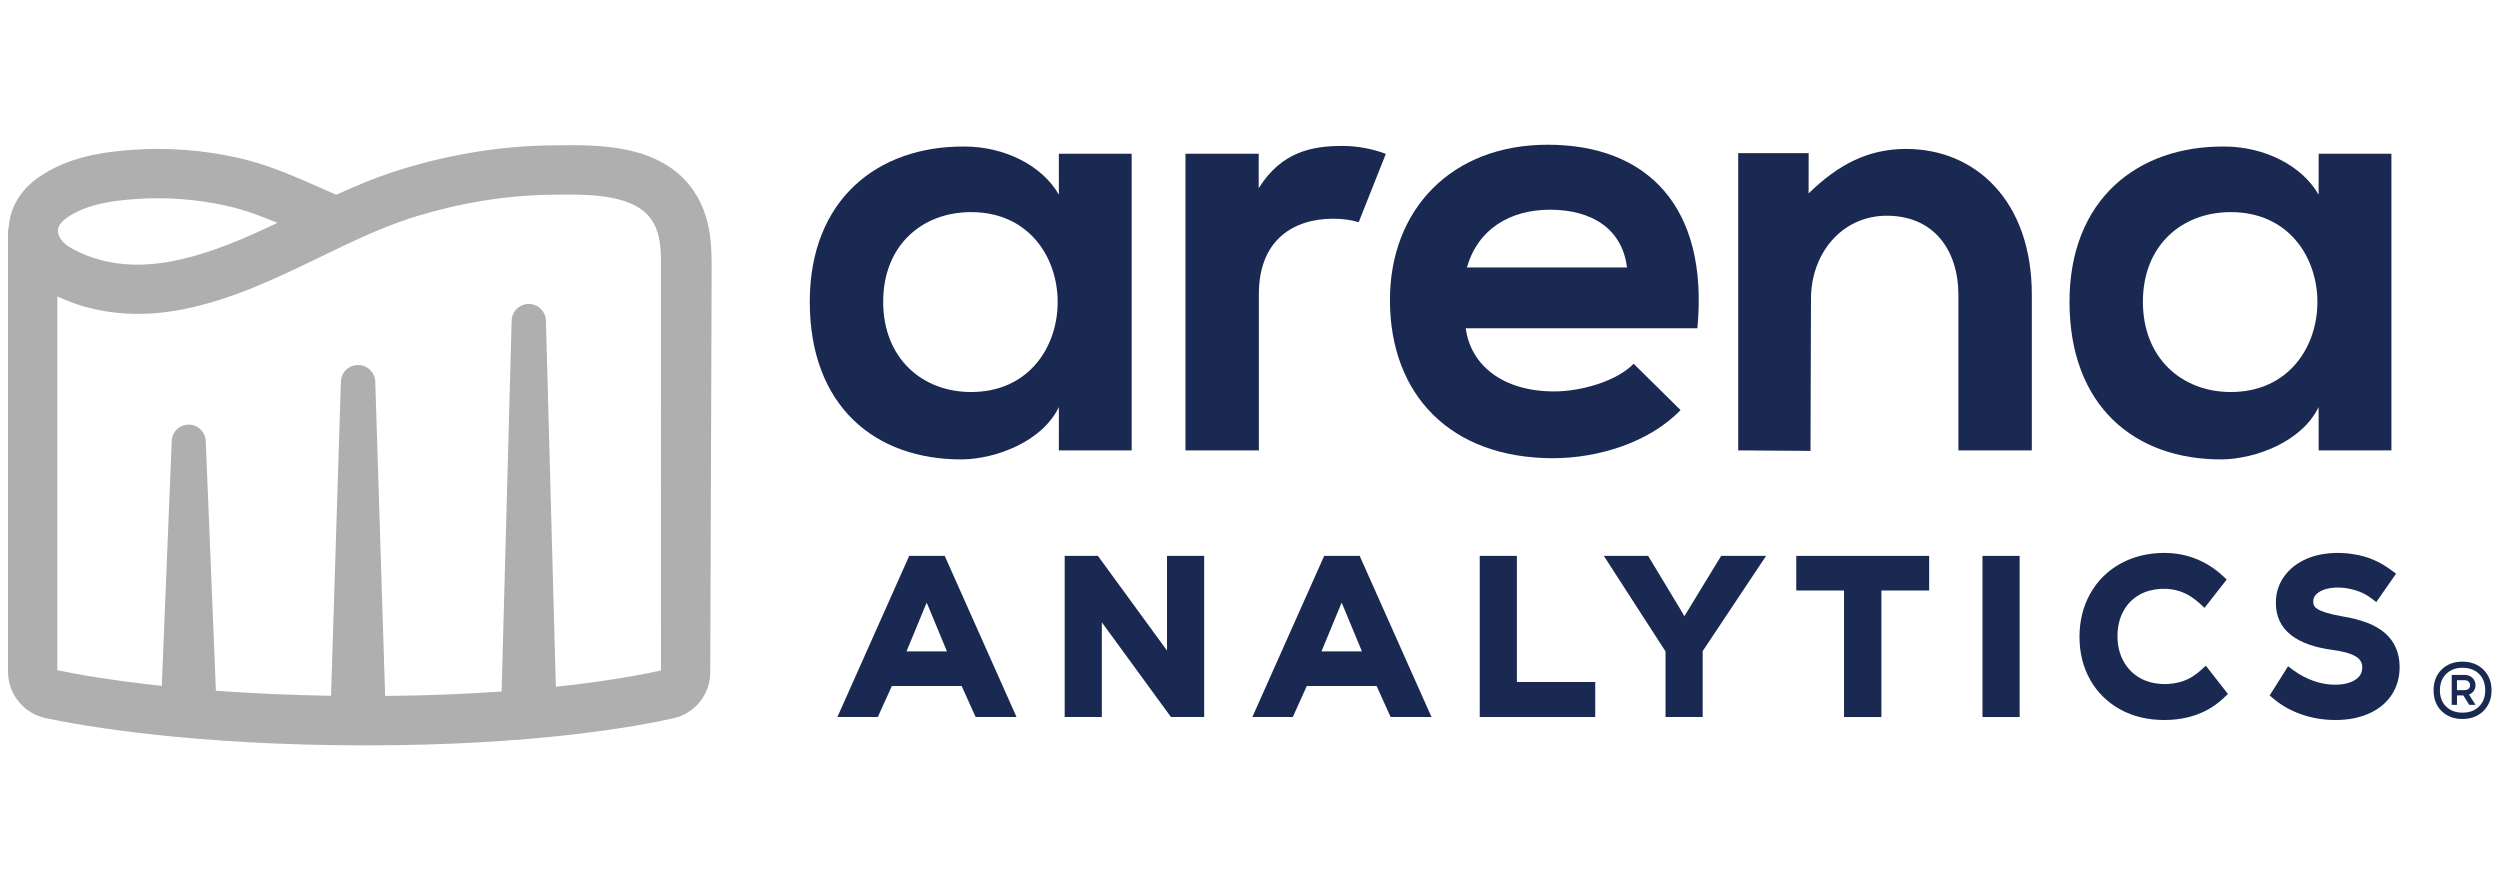
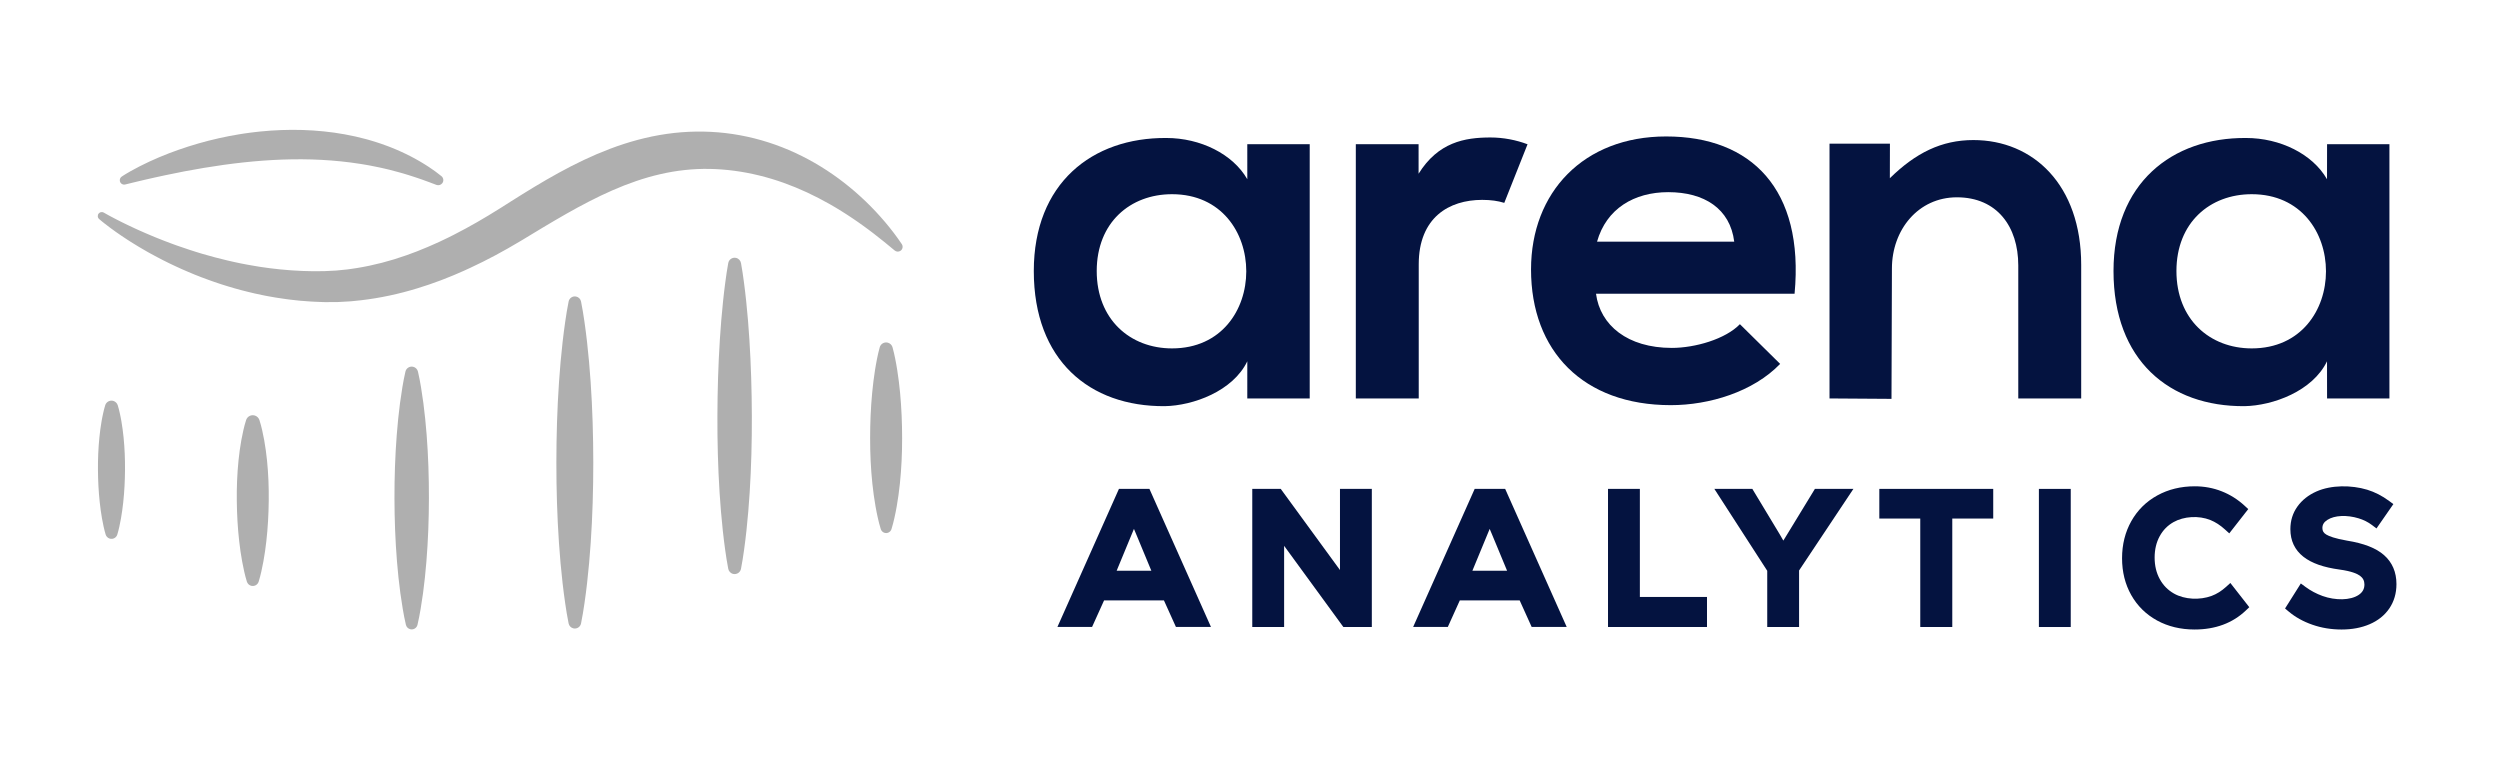
- <svg xmlns="http://www.w3.org/2000/svg" width="100%" height="100%" viewBox="0 0 3441 1226" version="1.1" xml:space="preserve" style="fill-rule:evenodd;clip-rule:evenodd;stroke-linejoin:round;stroke-miterlimit:2;">
-   <g transform="matrix(1,0,0,1,-66628,0)">
-     <g id="ArenaLogo" transform="matrix(1,0,0,1,-0.862224,2695.7)">
-       <rect x="66628.9" y="-2695.7" width="3440.65" height="1225.13" style="fill:none;" />
-       <g transform="matrix(1.19943,0,0,1.19943,-13631,415.443)">
-         <g transform="matrix(8.33333,0,0,8.33333,67978.4,-1824.65)">
-           <path d="M0,-9.32C0.081,-9.127 0.171,-8.916 0.271,-8.682C0.402,-8.334 0.511,-8.074 0.573,-7.955L2.796,-2.6L-2.778,-2.6L0,-9.32ZM2.485,-15.755L-2.406,-15.755L-12.295,6.435L-6.727,6.435L-4.797,2.165L4.818,2.165L6.746,6.435L12.375,6.435L2.485,-15.755Z" style="fill:rgb(25,41,81);fill-rule:nonzero;" />
+ <svg xmlns="http://www.w3.org/2000/svg" width="100%" height="100%" viewBox="0 0 365 111" version="1.1" xml:space="preserve" style="fill-rule:evenodd;clip-rule:evenodd;stroke-linejoin:round;stroke-miterlimit:2;">
+   <g transform="matrix(1,0,0,1,-562,-2136)">
+     <g id="Artboard1" transform="matrix(1,0,0,1,-0.272833,-0.00843641)">
+       <rect x="562.273" y="2136.01" width="364.159" height="110.869" style="fill:none;" />
+       <g transform="matrix(1.0527,0,0,1.0527,-39.0478,-117.276)">
+         <g transform="matrix(1,0,0,1,728.485,2221.88)">
+           <path d="M0,-8.045C0.069,-7.878 0.147,-7.696 0.233,-7.494C0.347,-7.194 0.44,-6.969 0.495,-6.866L2.413,-2.244L-2.398,-2.244L0,-8.045ZM2.145,-13.6L-2.078,-13.6L-10.614,5.555L-5.807,5.555L-4.142,1.87L4.159,1.87L5.824,5.555L10.683,5.555L2.145,-13.6Z" style="fill:rgb(4,19,64);fill-rule:nonzero;" />
        </g>
-         <g transform="matrix(8.33333,0,0,8.33333,68254.2,-1771.03)">
-           <path d="M0,-22.189L0,-9.152L-9.516,-22.189L-14.091,-22.189L-14.091,0L-8.975,0L-8.975,-13.039C-8.968,-13.03 -8.961,-13.021 -8.954,-13.012L0.543,0L5.116,0L5.116,-22.189L0,-22.189Z" style="fill:rgb(25,41,81);fill-rule:nonzero;" />
+         <g transform="matrix(1,0,0,1,757.06,2227.44)">
+           <path d="M0,-19.155L0,-7.9L-8.215,-19.155L-12.164,-19.155L-12.164,0L-7.747,0L-7.747,-11.256C-7.741,-11.248 -7.735,-11.241 -7.729,-11.233L0.468,0L4.417,0L4.417,-19.155L0,-19.155Z" style="fill:rgb(4,19,64);fill-rule:nonzero;" />
        </g>
-         <g transform="matrix(8.33333,0,0,8.33333,68454.6,-1824.65)">
-           <path d="M0,-9.32C0.08,-9.127 0.17,-8.916 0.271,-8.682C0.401,-8.334 0.511,-8.074 0.573,-7.955L2.796,-2.6L-2.778,-2.6L0,-9.32ZM2.484,-15.755L-2.407,-15.755L-12.297,6.435L-6.727,6.435L-4.798,2.165L4.817,2.165L6.746,6.435L12.374,6.435L2.484,-15.755Z" style="fill:rgb(25,41,81);fill-rule:nonzero;" />
+         <g transform="matrix(1,0,0,1,777.823,2221.88)">
+           <path d="M0,-8.045C0.069,-7.878 0.147,-7.696 0.233,-7.494C0.347,-7.194 0.44,-6.969 0.495,-6.866L2.413,-2.244L-2.398,-2.244L0,-8.045ZM2.145,-13.6L-2.078,-13.6L-10.615,5.555L-5.807,5.555L-4.142,1.87L4.158,1.87L5.823,5.555L10.683,5.555L2.145,-13.6Z" style="fill:rgb(4,19,64);fill-rule:nonzero;" />
        </g>
-         <g transform="matrix(8.33333,0,0,8.33333,68655.7,-1915.73)">
-           <path d="M0,12.537L0,-4.826L-5.116,-4.826L-5.116,17.363L10.787,17.363L10.787,12.537L0,12.537Z" style="fill:rgb(25,41,81);fill-rule:nonzero;" />
+         <g transform="matrix(1,0,0,1,798.651,2212.45)">
+           <path d="M0,10.823L0,-4.166L-4.417,-4.166L-4.417,14.989L9.312,14.989L9.312,10.823L0,10.823Z" style="fill:rgb(4,19,64);fill-rule:nonzero;" />
        </g>
-         <g transform="matrix(8.33333,0,0,8.33333,68890.1,-1771.03)">
-           <path d="M0,-22.189L-4.396,-14.977C-4.65,-14.575 -4.876,-14.211 -5.071,-13.881C-5.245,-14.187 -5.447,-14.537 -5.677,-14.932L-10.051,-22.189L-16.154,-22.189L-7.658,-9.03L-7.658,0L-2.543,0L-2.543,-9.08L6.187,-22.189L0,-22.189Z" style="fill:rgb(25,41,81);fill-rule:nonzero;" />
+         <g transform="matrix(1,0,0,1,822.928,2227.44)">
+           <path d="M0,-19.155L-3.796,-12.93C-4.015,-12.582 -4.209,-12.269 -4.378,-11.983C-4.528,-12.247 -4.703,-12.55 -4.9,-12.891L-8.677,-19.155L-13.946,-19.155L-6.611,-7.796L-6.611,0L-2.195,0L-2.195,-7.838L5.341,-19.155L0,-19.155Z" style="fill:rgb(4,19,64);fill-rule:nonzero;" />
        </g>
-         <g transform="matrix(8.33333,0,0,8.33333,68976.3,-1771.03)">
-           <path d="M0,-22.189L0,-17.423L6.578,-17.423L6.578,0L11.723,0L11.723,-17.423L18.301,-17.423L18.301,-22.189L0,-22.189Z" style="fill:rgb(25,41,81);fill-rule:nonzero;" />
+         <g transform="matrix(1,0,0,1,831.862,2227.44)">
+           <path d="M0,-19.155L0,-15.041L5.679,-15.041L5.679,0L10.119,0L10.119,-15.041L15.798,-15.041L15.798,-19.155L0,-19.155Z" style="fill:rgb(4,19,64);fill-rule:nonzero;" />
        </g>
-         <g transform="matrix(8.33333,0,0,8.33333,60697,-6470.36)">
-           <rect x="1019.16" y="541.731" width="5.116" height="22.189" style="fill:rgb(25,41,81);" />
+         <g transform="matrix(1,0,0,1,-67.8585,1969.66)">
+           <rect x="921.852" y="238.627" width="4.417" height="19.155" style="fill:rgb(4,19,64);" />
        </g>
-         <g transform="matrix(8.33333,0,0,8.33333,69446.3,-1897.05)">
-           <path d="M0,8.055L-0.687,8.679C-1.421,9.344 -2.202,9.834 -3.011,10.132C-4.892,10.831 -7.349,10.732 -9.064,9.753C-10.044,9.196 -10.788,8.437 -11.338,7.437C-11.888,6.445 -12.166,5.277 -12.166,3.97C-12.166,2.68 -11.892,1.526 -11.353,0.54C-10.811,-0.448 -10.083,-1.187 -9.126,-1.726C-7.483,-2.651 -5.097,-2.815 -3.207,-2.058C-2.406,-1.735 -1.617,-1.223 -0.863,-0.538L-0.175,0.087L2.875,-3.814L2.29,-4.353C1.196,-5.362 -0.04,-6.141 -1.383,-6.669C-2.734,-7.206 -4.194,-7.477 -5.721,-7.477C-7.942,-7.477 -9.966,-6.983 -11.733,-6.011C-13.514,-5.032 -14.921,-3.642 -15.914,-1.876C-16.899,-0.127 -17.398,1.879 -17.398,4.086C-17.398,6.276 -16.904,8.262 -15.929,9.991C-14.946,11.734 -13.55,13.11 -11.776,14.081C-10.018,15.044 -7.989,15.532 -5.748,15.532C-2.418,15.532 0.35,14.507 2.475,12.486L3.042,11.947L0,8.055Z" style="fill:rgb(25,41,81);fill-rule:nonzero;" />
+         <g transform="matrix(1,0,0,1,880.548,2214.38)">
+           <path d="M0,6.954L-0.594,7.493C-1.227,8.067 -1.901,8.49 -2.599,8.747C-4.223,9.35 -6.344,9.265 -7.825,8.42C-8.67,7.939 -9.313,7.284 -9.788,6.421C-10.262,5.564 -10.503,4.556 -10.503,3.427C-10.503,2.315 -10.266,1.318 -9.801,0.467C-9.332,-0.386 -8.704,-1.024 -7.878,-1.489C-6.46,-2.288 -4.4,-2.43 -2.769,-1.776C-2.077,-1.497 -1.396,-1.055 -0.746,-0.464L-0.151,0.075L2.481,-3.292L1.977,-3.758C1.032,-4.628 -0.035,-5.301 -1.193,-5.756C-2.36,-6.22 -3.621,-6.454 -4.938,-6.454C-6.856,-6.454 -8.604,-6.028 -10.129,-5.188C-11.666,-4.343 -12.881,-3.143 -13.738,-1.619C-14.589,-0.109 -15.02,1.622 -15.02,3.528C-15.02,5.419 -14.594,7.132 -13.751,8.625C-12.902,10.13 -11.696,11.318 -10.166,12.156C-8.648,12.987 -6.897,13.408 -4.963,13.408C-2.087,13.408 0.302,12.524 2.137,10.779L2.626,10.314L0,6.954Z" style="fill:rgb(4,19,64);fill-rule:nonzero;" />
        </g>
-         <g transform="matrix(8.33333,0,0,8.33333,69652,-1861.63)">
-           <path d="M0,-0.678C-1.274,-1.801 -3.229,-2.563 -5.963,-3.003C-7.917,-3.344 -8.83,-3.712 -9.255,-3.964C-9.705,-4.229 -9.896,-4.543 -9.896,-5.017C-9.896,-5.565 -9.652,-5.97 -9.104,-6.326C-7.935,-7.088 -5.937,-7.146 -4.094,-6.587C-3.289,-6.347 -2.56,-5.981 -1.925,-5.5L-1.209,-4.957L1.507,-8.866L0.834,-9.365C-0.293,-10.201 -1.484,-10.809 -2.705,-11.18C-5.237,-11.939 -8.469,-11.959 -10.86,-10.892C-12.137,-10.326 -13.16,-9.518 -13.901,-8.487C-14.657,-7.436 -15.041,-6.21 -15.041,-4.842C-15.041,-2.989 -14.335,-1.498 -12.944,-0.409C-11.628,0.624 -9.717,1.301 -7.105,1.653C-5.181,1.918 -4.285,2.334 -3.871,2.637C-3.375,3.001 -3.144,3.447 -3.144,4.045C-3.144,4.752 -3.43,5.28 -4.039,5.702C-5.385,6.623 -7.812,6.632 -9.866,5.895C-10.866,5.534 -11.79,5.042 -12.613,4.434L-13.361,3.881L-15.895,7.903L-15.32,8.386C-14.253,9.289 -12.966,10.006 -11.497,10.513C-10.04,11.023 -8.465,11.281 -6.812,11.281C-5.144,11.281 -3.633,10.998 -2.322,10.437C-0.965,9.857 0.105,8.999 0.858,7.892C1.618,6.776 2.002,5.462 2.002,3.987C2.002,2.06 1.328,0.49 0,-0.678" style="fill:rgb(25,41,81);fill-rule:nonzero;" />
+         <g transform="matrix(1,0,0,1,901.855,2218.05)">
+           <path d="M0,-0.585C-1.1,-1.554 -2.787,-2.212 -5.147,-2.592C-6.834,-2.886 -7.622,-3.204 -7.988,-3.421C-8.377,-3.65 -8.543,-3.922 -8.543,-4.331C-8.543,-4.804 -8.332,-5.153 -7.858,-5.461C-6.85,-6.118 -5.124,-6.169 -3.533,-5.686C-2.839,-5.479 -2.209,-5.162 -1.661,-4.748L-1.043,-4.278L1.301,-7.654L0.721,-8.084C-0.253,-8.805 -1.281,-9.331 -2.335,-9.651C-4.521,-10.306 -7.31,-10.324 -9.375,-9.403C-10.477,-8.914 -11.36,-8.216 -12,-7.326C-12.652,-6.419 -12.983,-5.36 -12.983,-4.179C-12.983,-2.58 -12.374,-1.293 -11.174,-0.352C-10.038,0.54 -8.388,1.123 -6.133,1.427C-4.472,1.656 -3.699,2.015 -3.341,2.277C-2.913,2.591 -2.713,2.977 -2.713,3.492C-2.713,4.103 -2.96,4.559 -3.486,4.923C-4.647,5.718 -6.744,5.726 -8.517,5.09C-9.38,4.778 -10.178,4.353 -10.888,3.828L-11.533,3.351L-13.721,6.823L-13.225,7.24C-12.303,8.019 -11.192,8.638 -9.924,9.076C-8.667,9.516 -7.307,9.739 -5.88,9.739C-4.439,9.739 -3.136,9.495 -2.005,9.01C-0.832,8.51 0.092,7.769 0.742,6.813C1.397,5.85 1.729,4.716 1.729,3.442C1.729,1.778 1.147,0.423 0,-0.585" style="fill:rgb(4,19,64);fill-rule:nonzero;" />
        </g>
-         <g transform="matrix(8.33333,0,0,8.33333,69747.8,-1799.99)">
-           <path d="M0,-0.406C0.135,-0.522 0.203,-0.687 0.203,-0.9C0.203,-1.112 0.135,-1.281 0,-1.407C-0.136,-1.533 -0.329,-1.596 -0.581,-1.596L-1.597,-1.596L-1.597,-0.232L-0.581,-0.232C-0.329,-0.232 -0.136,-0.29 0,-0.406M0.711,-0.116C0.546,0.116 0.328,0.281 0.058,0.377L0.957,1.8L0.087,1.8L-0.726,0.493L-1.597,0.493L-1.597,1.8L-2.322,1.8L-2.322,-2.322L-0.552,-2.322C-0.106,-2.322 0.256,-2.186 0.537,-1.915C0.816,-1.644 0.957,-1.306 0.957,-0.9C0.957,-0.609 0.875,-0.348 0.711,-0.116M1.437,2.032C2.007,1.471 2.293,0.726 2.293,-0.203C2.293,-1.151 2.007,-1.905 1.437,-2.467C0.865,-3.028 0.105,-3.308 -0.842,-3.308C-1.771,-3.308 -2.521,-3.023 -3.091,-2.452C-3.662,-1.881 -3.947,-1.132 -3.947,-0.203C-3.947,0.726 -3.662,1.471 -3.091,2.032C-2.521,2.594 -1.771,2.873 -0.842,2.873C0.105,2.873 0.865,2.594 1.437,2.032M2.046,-3.047C2.79,-2.312 3.163,-1.364 3.163,-0.203C3.163,0.958 2.79,1.906 2.046,2.641C1.301,3.377 0.338,3.744 -0.842,3.744C-2.022,3.744 -2.98,3.381 -3.715,2.656C-4.451,1.93 -4.818,0.978 -4.818,-0.203C-4.818,-1.383 -4.451,-2.336 -3.715,-3.062C-2.98,-3.787 -2.022,-4.15 -0.842,-4.15C0.338,-4.15 1.301,-3.782 2.046,-3.047" style="fill:rgb(25,41,81);fill-rule:nonzero;" />
+         <g transform="matrix(1,0,0,1,733.765,2167.63)">
+           <path d="M0,21.171C-5.794,21.171 -10.442,17.166 -10.442,10.442C-10.442,3.719 -5.794,-0.215 0,-0.215C13.733,-0.215 13.733,21.171 0,21.171M10.442,-2.289C8.44,-5.794 3.935,-8.011 -0.786,-8.011C-11.086,-8.083 -19.169,-1.717 -19.169,10.442C-19.169,22.816 -11.444,29.254 -1.001,29.182C2.933,29.111 8.44,27.108 10.442,22.96L10.44,28.11L19.098,28.11L19.098,-7.153L10.44,-7.153L10.442,-2.289Z" style="fill:rgb(4,19,64);fill-rule:nonzero;" />
        </g>
-         <g transform="matrix(8.33333,0,0,8.33333,68029.3,-2348.37)">
-           <path d="M0,24.525C-6.712,24.525 -12.097,19.886 -12.097,12.097C-12.097,4.308 -6.712,-0.249 0,-0.249C15.908,-0.249 15.908,24.525 0,24.525M12.097,-2.651C9.777,-6.712 4.557,-9.28 -0.911,-9.28C-12.843,-9.363 -22.205,-1.989 -22.205,12.097C-22.205,26.431 -13.257,33.888 -1.16,33.805C3.396,33.723 9.777,31.402 12.097,26.598L12.094,32.563L22.122,32.563L22.122,-8.285L12.094,-8.285L12.097,-2.651Z" style="fill:rgb(25,41,81);fill-rule:nonzero;" />
+         <g transform="matrix(1,0,0,1,777.926,2195.74)">
+           <path d="M0,-36.193C-3.577,-36.193 -7.245,-35.529 -9.963,-31.165L-9.964,-35.262L-18.669,-35.262L-18.669,0L-9.943,0L-9.943,-18.597C-9.943,-25.105 -5.723,-27.538 -1.145,-27.538C0.06,-27.538 1.047,-27.397 1.921,-27.123L5.148,-35.249C3.584,-35.84 1.81,-36.193 0,-36.193" style="fill:rgb(4,19,64);fill-rule:nonzero;" />
        </g>
-         <g transform="matrix(8.33333,0,0,8.33333,68455.6,-2077.01)">
-           <path d="M0,-41.926C-4.144,-41.926 -8.393,-41.157 -11.541,-36.102L-11.542,-40.848L-21.626,-40.848L-21.626,0L-11.518,0L-11.518,-21.542C-11.518,-29.082 -6.629,-31.9 -1.325,-31.9C0.069,-31.9 1.213,-31.737 2.227,-31.42L5.965,-40.832C4.152,-41.517 2.097,-41.926 0,-41.926" style="fill:rgb(25,41,81);fill-rule:nonzero;" />
+         <g transform="matrix(1,0,0,1,792.713,2182.08)">
+           <path d="M0,-8.082C1.287,-12.66 5.15,-14.949 9.871,-14.949C14.878,-14.949 18.454,-12.66 19.026,-8.082L0,-8.082ZM9.585,-22.674C-1.859,-22.674 -9.155,-14.949 -9.155,-4.22C-9.155,7.081 -1.931,14.592 10.229,14.592C15.594,14.592 21.673,12.732 25.393,8.869L19.813,3.362C17.811,5.436 13.59,6.653 10.371,6.653C4.221,6.653 0.43,3.505 -0.143,-0.858L27.395,-0.858C28.754,-15.377 21.387,-22.674 9.585,-22.674" style="fill:rgb(4,19,64);fill-rule:nonzero;" />
        </g>
-         <g transform="matrix(8.33333,0,0,8.33333,68598.4,-2208.9)">
-           <path d="M0,-9.362C1.491,-14.665 5.966,-17.316 11.435,-17.316C17.234,-17.316 21.377,-14.665 22.041,-9.362L0,-9.362ZM11.104,-26.265C-2.154,-26.265 -10.605,-17.316 -10.605,-4.888C-10.605,8.203 -2.236,16.903 11.849,16.903C18.063,16.903 25.105,14.75 29.415,10.274L22.952,3.895C20.632,6.297 15.743,7.707 12.015,7.707C4.889,7.707 0.497,4.061 -0.165,-0.993L31.734,-0.993C33.309,-17.813 24.774,-26.265 11.104,-26.265" style="fill:rgb(25,41,81);fill-rule:nonzero;" />
+         <g transform="matrix(1,0,0,1,844.911,2195.8)">
+           <path d="M0,-35.894C-4.435,-35.894 -8.011,-34.106 -11.588,-30.601L-11.578,-35.393L-19.956,-35.393L-19.956,-0.059L-11.36,0L-11.301,-18.084C-11.301,-23.448 -7.653,-27.954 -2.289,-27.954C3.29,-27.954 6.223,-23.877 6.223,-18.513L6.223,-0.059L14.949,-0.059L14.949,-18.585C14.949,-29.671 8.297,-35.894 0,-35.894" style="fill:rgb(4,19,64);fill-rule:nonzero;" />
        </g>
-         <g transform="matrix(8.33333,0,0,8.33333,69102.3,-2076.44)">
-           <path d="M0,-41.58C-5.137,-41.58 -9.28,-39.509 -13.423,-35.448L-13.413,-41L-23.117,-41L-23.117,-0.069L-13.16,0L-13.092,-20.949C-13.092,-27.163 -8.866,-32.382 -2.651,-32.382C3.811,-32.382 7.208,-27.66 7.208,-21.445L7.208,-0.069L17.317,-0.069L17.317,-21.529C17.317,-34.372 9.611,-41.58 0,-41.58" style="fill:rgb(25,41,81);fill-rule:nonzero;" />
+         <g transform="matrix(1,0,0,1,883.511,2167.63)">
+           <path d="M0,21.171C-5.794,21.171 -10.442,17.166 -10.442,10.442C-10.442,3.719 -5.794,-0.215 0,-0.215C13.733,-0.215 13.733,21.171 0,21.171M10.45,-7.153L10.442,-2.289C8.44,-5.794 3.934,-8.011 -0.787,-8.011C-11.087,-8.083 -19.169,-1.717 -19.169,10.442C-19.169,22.816 -11.444,29.254 -1.002,29.182C2.933,29.111 8.44,27.108 10.442,22.96L10.45,28.11L19.098,28.11L19.098,-7.153L10.45,-7.153Z" style="fill:rgb(4,19,64);fill-rule:nonzero;" />
        </g>
-         <g transform="matrix(8.33333,0,0,8.33333,69474.9,-2348.37)">
-           <path d="M0,24.525C-6.712,24.525 -12.098,19.886 -12.098,12.097C-12.098,4.308 -6.712,-0.249 0,-0.249C15.908,-0.249 15.908,24.525 0,24.525M12.105,-8.285L12.097,-2.651C9.777,-6.712 4.557,-9.28 -0.911,-9.28C-12.843,-9.363 -22.205,-1.989 -22.205,12.097C-22.205,26.431 -13.258,33.888 -1.16,33.805C3.396,33.723 9.777,31.402 12.097,26.598L12.105,32.563L22.123,32.563L22.123,-8.285L12.105,-8.285Z" style="fill:rgb(25,41,81);fill-rule:nonzero;" />
+         <g transform="matrix(1,0,0,1,588.109,2159.71)">
+           <path d="M0,5.254L0.313,5.052L0.625,4.86C0.832,4.735 1.043,4.615 1.253,4.494C1.675,4.257 2.101,4.029 2.531,3.811C3.393,3.372 4.27,2.971 5.158,2.592C6.937,1.84 8.765,1.205 10.626,0.667C12.487,0.132 14.386,-0.292 16.307,-0.608L17.028,-0.72L17.753,-0.821C17.994,-0.855 18.236,-0.881 18.479,-0.91C18.721,-0.939 18.963,-0.968 19.206,-0.99C19.691,-1.039 20.179,-1.079 20.666,-1.115C21.154,-1.143 21.643,-1.177 22.132,-1.191C24.088,-1.264 26.056,-1.207 28.014,-1.007C29.971,-0.807 31.918,-0.459 33.822,0.054C33.941,0.087 34.061,0.115 34.179,0.151L34.534,0.256C34.77,0.328 35.007,0.393 35.241,0.471L35.943,0.7C36.177,0.778 36.407,0.868 36.639,0.951L36.985,1.078C37.101,1.121 37.215,1.169 37.329,1.213C37.559,1.304 37.786,1.395 38.013,1.491C38.463,1.692 38.916,1.879 39.356,2.101C39.799,2.312 40.235,2.539 40.666,2.772C40.882,2.887 41.093,3.015 41.305,3.135C41.518,3.256 41.729,3.38 41.935,3.513C42.142,3.644 42.349,3.772 42.553,3.906C42.756,4.042 42.957,4.181 43.157,4.32L43.456,4.53C43.555,4.602 43.651,4.676 43.748,4.75C43.942,4.898 44.135,5.047 44.325,5.198C44.632,5.44 44.684,5.885 44.441,6.191C44.247,6.436 43.924,6.518 43.646,6.417L43.621,6.408C43.4,6.327 43.182,6.246 42.965,6.162L42.641,6.037L42.313,5.92L41.662,5.682C41.442,5.609 41.226,5.532 41.009,5.457C40.793,5.379 40.572,5.314 40.354,5.242C40.136,5.172 39.921,5.096 39.7,5.033C39.48,4.969 39.263,4.902 39.045,4.835C38.828,4.766 38.605,4.712 38.387,4.65C37.949,4.524 37.508,4.415 37.069,4.301C36.625,4.204 36.189,4.084 35.744,3.997C35.302,3.901 34.857,3.816 34.415,3.729C34.194,3.684 33.97,3.651 33.748,3.611C33.525,3.573 33.304,3.535 33.08,3.502C29.516,2.941 25.903,2.773 22.28,2.903C18.656,3.034 15.025,3.452 11.396,4.054C9.579,4.351 7.767,4.707 5.949,5.091C5.494,5.184 5.04,5.285 4.586,5.387C4.131,5.484 3.679,5.594 3.223,5.696C2.769,5.803 2.313,5.909 1.858,6.02L0.503,6.351L0.475,6.358C0.148,6.438 -0.182,6.238 -0.262,5.91C-0.325,5.652 -0.212,5.391 0,5.254" style="fill:rgb(175,175,175);fill-rule:nonzero;" />
        </g>
-         <g transform="matrix(8.33333,0,0,8.33333,67673.5,-2343.07)">
-           <path d="M0,62.24C-2.383,62.766 -7.255,63.707 -14.477,64.476L-15.843,14.055C-15.88,12.802 -16.888,11.794 -18.139,11.76C-18.16,11.759 -18.182,11.759 -18.203,11.759C-19.476,11.759 -20.527,12.776 -20.562,14.056L-21.945,65.131C-27.034,65.489 -32.428,65.695 -37.983,65.743L-39.343,22.463C-39.385,21.217 -40.393,20.21 -41.636,20.171C-41.661,20.17 -41.688,20.17 -41.712,20.17C-42.316,20.17 -42.889,20.396 -43.332,20.812C-43.793,21.244 -44.058,21.832 -44.077,22.463L-45.436,65.717C-50.896,65.631 -56.227,65.398 -61.29,65.024L-62.686,30.623C-62.738,29.412 -63.726,28.426 -64.933,28.376C-66.232,28.324 -67.318,29.332 -67.371,30.624L-68.739,64.353C-75.483,63.63 -80.247,62.793 -83.122,62.199L-83.122,10.724C-78.055,13.13 -72.088,13.746 -65.833,12.505C-59.013,11.15 -52.902,8.192 -46.993,5.33C-42.817,3.308 -38.873,1.397 -34.706,0.016C-34.315,-0.114 -33.925,-0.238 -33.532,-0.356C-27.378,-2.214 -21.239,-3.195 -15.284,-3.274L-14.483,-3.287C-9.081,-3.37 -3.611,-3.174 -1.304,0.163C-0.392,1.481 0.009,3.223 -0.006,5.811C-0.021,8.543 -0.002,58.517 0,62.24M-67.156,5.842C-72.532,6.91 -77.287,6.298 -81.293,4.025C-82.334,3.435 -83.003,2.569 -83.038,1.766C-83.075,0.942 -82.394,0.292 -81.815,-0.107C-79.07,-2 -75.532,-2.472 -72.118,-2.701C-68.051,-2.973 -63.911,-2.656 -59.882,-1.769C-57.316,-1.204 -54.897,-0.278 -52.82,0.596C-57.269,2.715 -62.03,4.824 -67.156,5.842M6.973,5.844C6.949,4.02 6.839,1.873 6.197,-0.233C5.788,-1.577 5.203,-2.804 4.461,-3.878C0.015,-10.308 -8.776,-10.17 -14.59,-10.079L-15.376,-10.067C-21.965,-9.979 -28.733,-8.9 -35.494,-6.859C-35.945,-6.723 -36.395,-6.581 -36.843,-6.431C-39.219,-5.644 -41.723,-4.639 -44.713,-3.272C-45.455,-3.593 -46.189,-3.918 -46.967,-4.262C-50.538,-5.844 -54.23,-7.48 -58.421,-8.403C-63.094,-9.432 -67.855,-9.793 -72.57,-9.479C-76.745,-9.199 -81.565,-8.532 -85.674,-5.698C-88.123,-4.007 -89.589,-1.612 -89.793,1C-89.876,1.317 -89.915,1.59 -89.915,1.858L-89.915,62.417C-89.915,65.485 -87.732,68.17 -84.727,68.8C-79.355,69.927 -64.304,72.548 -40.589,72.548C-17.444,72.548 -3.31,69.943 1.694,68.822C4.692,68.151 6.787,65.534 6.787,62.461L6.977,7.228C6.979,6.766 6.979,6.304 6.973,5.844" style="fill:rgb(175,175,175);fill-rule:nonzero;" />
+         <g transform="matrix(1,0,0,1,585.624,2171.11)">
+           <path d="M0,-1.137C0.125,-1.065 0.263,-0.987 0.396,-0.914L0.803,-0.69C1.075,-0.542 1.35,-0.397 1.626,-0.256L2.455,0.166L2.873,0.371C3.012,0.44 3.151,0.508 3.292,0.574C3.571,0.708 3.851,0.842 4.134,0.97L4.555,1.166L4.979,1.356C5.26,1.485 5.545,1.606 5.829,1.729C6.111,1.855 6.397,1.974 6.683,2.092L7.11,2.27L7.541,2.442C7.828,2.557 8.113,2.674 8.402,2.782C8.691,2.891 8.978,3.006 9.268,3.11L10.135,3.427C10.717,3.629 11.297,3.834 11.883,4.02C12.465,4.218 13.054,4.389 13.64,4.571C14.818,4.909 15.997,5.236 17.187,5.508C17.482,5.584 17.782,5.643 18.079,5.71C18.378,5.772 18.674,5.844 18.973,5.9C19.571,6.012 20.167,6.136 20.767,6.23C21.066,6.28 21.365,6.333 21.664,6.38L22.564,6.506L23.015,6.569L23.466,6.62L24.366,6.724C24.667,6.757 24.968,6.777 25.269,6.804L25.72,6.843C25.87,6.856 26.021,6.869 26.171,6.875L27.073,6.924C27.224,6.932 27.373,6.943 27.523,6.949L27.975,6.961L28.876,6.984C29.026,6.99 29.176,6.986 29.326,6.985L29.776,6.981L30.227,6.978L30.451,6.976C30.526,6.976 30.601,6.975 30.674,6.97L31.557,6.926L31.997,6.905L32.217,6.894L32.438,6.872L33.317,6.784L33.757,6.741C33.903,6.728 34.049,6.699 34.195,6.68L35.071,6.549C37.403,6.175 39.709,5.573 41.96,4.774L42.801,4.463L43.221,4.308C43.291,4.281 43.361,4.257 43.431,4.229L44.887,3.634C45.025,3.578 45.162,3.514 45.3,3.454L46.124,3.09C46.261,3.028 46.398,2.97 46.535,2.906L46.942,2.711C47.485,2.45 48.031,2.198 48.566,1.915C50.718,0.819 52.819,-0.399 54.883,-1.699L55.271,-1.941L55.667,-2.194L56.467,-2.703L58.079,-3.714C59.16,-4.388 60.258,-5.049 61.374,-5.696C62.489,-6.344 63.629,-6.967 64.791,-7.567C65.955,-8.164 67.146,-8.729 68.365,-9.253C69.586,-9.772 70.836,-10.248 72.115,-10.664C73.395,-11.076 74.703,-11.429 76.035,-11.705C77.366,-11.978 78.72,-12.174 80.083,-12.284C81.446,-12.391 82.817,-12.41 84.182,-12.342C86.907,-12.206 89.6,-11.706 92.171,-10.88C94.742,-10.054 97.186,-8.909 99.445,-7.519C100.576,-6.824 101.662,-6.067 102.699,-5.259C103.217,-4.853 103.724,-4.437 104.22,-4.01C104.468,-3.797 104.707,-3.574 104.951,-3.356C105.193,-3.138 105.429,-2.911 105.666,-2.689C105.901,-2.463 106.129,-2.23 106.36,-2.001C106.589,-1.77 106.813,-1.535 107.037,-1.3C107.258,-1.063 107.475,-0.821 107.692,-0.582C107.909,-0.341 108.119,-0.094 108.33,0.151C109.166,1.137 109.95,2.161 110.666,3.229C110.871,3.537 110.789,3.952 110.481,4.157C110.229,4.326 109.904,4.3 109.682,4.115L109.68,4.113C108.717,3.31 107.756,2.524 106.776,1.772L106.039,1.214C105.79,1.033 105.545,0.849 105.295,0.67C105.044,0.494 104.798,0.312 104.547,0.138C104.294,-0.034 104.044,-0.21 103.79,-0.378C103.535,-0.546 103.285,-0.719 103.029,-0.882C102.771,-1.044 102.519,-1.212 102.259,-1.369C101.745,-1.689 101.228,-2.001 100.703,-2.297C99.655,-2.893 98.591,-3.444 97.512,-3.946C95.353,-4.947 93.129,-5.747 90.864,-6.298C88.603,-6.851 86.298,-7.161 83.999,-7.203C82.852,-7.224 81.706,-7.171 80.566,-7.047C79.427,-6.926 78.294,-6.732 77.169,-6.472C76.044,-6.216 74.929,-5.894 73.823,-5.515C72.717,-5.14 71.621,-4.708 70.534,-4.231C69.446,-3.758 68.368,-3.237 67.297,-2.687C66.223,-2.139 65.159,-1.552 64.095,-0.95C63.03,-0.347 61.971,0.282 60.905,0.917L59.308,1.882L58.506,2.368L58.102,2.612L57.685,2.86C55.465,4.19 53.173,5.426 50.802,6.525C50.215,6.808 49.61,7.062 49.011,7.324L48.561,7.519C48.409,7.583 48.256,7.642 48.104,7.704L47.19,8.069C47.037,8.129 46.887,8.193 46.732,8.249L46.268,8.416L45.339,8.75L45.107,8.833C45.029,8.86 44.95,8.884 44.872,8.91L44.401,9.061L43.46,9.363C40.938,10.138 38.331,10.703 35.685,11.012L34.689,11.116C34.523,11.131 34.359,11.155 34.192,11.163L33.692,11.192L32.692,11.248L32.442,11.261L31.69,11.267L30.688,11.272C30.604,11.273 30.521,11.271 30.439,11.267L29.209,11.217C29.045,11.209 28.881,11.206 28.718,11.191L27.736,11.118L27.246,11.081C27.083,11.066 26.92,11.047 26.757,11.03L25.781,10.921C25.618,10.904 25.457,10.881 25.295,10.857L24.81,10.786C24.486,10.738 24.162,10.696 23.841,10.642L22.876,10.472L22.395,10.384L21.917,10.284L20.961,10.082C20.644,10.009 20.328,9.93 20.012,9.855C19.378,9.711 18.754,9.529 18.128,9.359C17.814,9.273 17.506,9.174 17.195,9.082C16.886,8.987 16.574,8.898 16.268,8.793L15.347,8.485C15.04,8.382 14.737,8.267 14.433,8.159C13.823,7.946 13.225,7.703 12.624,7.469C12.029,7.218 11.432,6.978 10.845,6.712C10.255,6.454 9.675,6.174 9.095,5.899L8.231,5.47C7.944,5.327 7.661,5.173 7.377,5.025C7.092,4.878 6.811,4.723 6.529,4.569L6.108,4.336L5.692,4.096C5.414,3.937 5.137,3.778 4.862,3.612C4.587,3.447 4.313,3.282 4.043,3.111L3.636,2.856L3.231,2.596C2.963,2.423 2.697,2.245 2.432,2.066C1.901,1.709 1.379,1.339 0.866,0.956C0.609,0.765 0.354,0.57 0.103,0.372C-0.024,0.273 -0.15,0.174 -0.274,0.072C-0.4,-0.032 -0.521,-0.132 -0.651,-0.244C-0.884,-0.443 -0.912,-0.793 -0.713,-1.025C-0.536,-1.231 -0.241,-1.277 -0.015,-1.146L0,-1.137Z" style="fill:rgb(175,175,175);fill-rule:nonzero;" />
+         </g>
+         <g transform="matrix(1,0,0,1,587.547,2214.57)">
+           <path d="M0,-17.886C0.117,-17.512 0.208,-17.139 0.29,-16.765C0.334,-16.578 0.368,-16.391 0.407,-16.204L0.511,-15.644C0.639,-14.896 0.736,-14.149 0.812,-13.402C0.96,-11.907 1.02,-10.412 1.009,-8.917C0.997,-7.423 0.924,-5.928 0.763,-4.433C0.682,-3.686 0.58,-2.938 0.448,-2.191C0.382,-1.817 0.311,-1.444 0.227,-1.07C0.144,-0.696 0.054,-0.323 -0.062,0.051C-0.198,0.497 -0.671,0.747 -1.116,0.609C-1.392,0.525 -1.594,0.307 -1.675,0.051C-1.789,-0.323 -1.88,-0.696 -1.963,-1.07C-2.047,-1.444 -2.117,-1.817 -2.185,-2.191C-2.315,-2.938 -2.418,-3.686 -2.498,-4.433C-2.659,-5.928 -2.733,-7.423 -2.744,-8.917C-2.755,-10.412 -2.696,-11.907 -2.547,-13.402C-2.473,-14.149 -2.375,-14.896 -2.246,-15.644L-2.144,-16.204C-2.104,-16.391 -2.07,-16.578 -2.026,-16.765C-1.944,-17.139 -1.853,-17.512 -1.736,-17.886C-1.586,-18.365 -1.076,-18.633 -0.597,-18.483C-0.303,-18.391 -0.087,-18.158 0,-17.886" style="fill:rgb(175,175,175);fill-rule:nonzero;" />
+         </g>
+         <g transform="matrix(1,0,0,1,607.195,2221.07)">
+           <path d="M0,-22.336C0.153,-21.869 0.272,-21.402 0.38,-20.935C0.487,-20.468 0.584,-20 0.667,-19.533C0.834,-18.599 0.959,-17.665 1.056,-16.731C1.246,-14.862 1.315,-12.994 1.294,-11.125C1.274,-9.257 1.171,-7.388 0.961,-5.52C0.854,-4.586 0.724,-3.651 0.552,-2.717C0.466,-2.25 0.374,-1.783 0.266,-1.316C0.158,-0.849 0.042,-0.382 -0.105,0.085C-0.248,0.536 -0.729,0.786 -1.179,0.643C-1.453,0.557 -1.654,0.34 -1.736,0.085C-1.884,-0.382 -2,-0.849 -2.107,-1.316C-2.216,-1.783 -2.308,-2.25 -2.394,-2.717C-2.565,-3.651 -2.696,-4.586 -2.803,-5.52C-3.014,-7.388 -3.116,-9.257 -3.136,-11.125C-3.157,-12.994 -3.088,-14.862 -2.897,-16.731C-2.801,-17.665 -2.676,-18.599 -2.509,-19.533C-2.426,-20 -2.329,-20.468 -2.222,-20.935C-2.114,-21.402 -1.995,-21.869 -1.842,-22.336C-1.675,-22.845 -1.127,-23.122 -0.618,-22.955C-0.316,-22.855 -0.094,-22.616 0,-22.336" style="fill:rgb(175,175,175);fill-rule:nonzero;" />
+         </g>
+         <g transform="matrix(1,0,0,1,629.183,2227.08)">
+           <path d="M0,-35.067C0.172,-34.335 0.307,-33.603 0.429,-32.872C0.551,-32.14 0.659,-31.408 0.755,-30.676C0.945,-29.213 1.094,-27.749 1.206,-26.285C1.433,-23.358 1.526,-20.431 1.522,-17.504C1.516,-14.576 1.411,-11.649 1.173,-8.722C1.056,-7.258 0.901,-5.795 0.706,-4.331C0.607,-3.599 0.496,-2.867 0.371,-2.136C0.246,-1.404 0.109,-0.672 -0.065,0.06C-0.171,0.503 -0.616,0.776 -1.059,0.67C-1.371,0.596 -1.599,0.352 -1.669,0.06C-1.844,-0.672 -1.98,-1.404 -2.105,-2.136C-2.23,-2.867 -2.342,-3.599 -2.44,-4.331C-2.636,-5.795 -2.79,-7.258 -2.908,-8.722C-3.146,-11.649 -3.25,-14.576 -3.257,-17.504C-3.261,-20.431 -3.167,-23.358 -2.94,-26.285C-2.828,-27.749 -2.68,-29.213 -2.489,-30.676C-2.394,-31.408 -2.285,-32.14 -2.163,-32.872C-2.041,-33.603 -1.906,-34.335 -1.734,-35.067C-1.622,-35.546 -1.143,-35.843 -0.663,-35.731C-0.323,-35.651 -0.075,-35.385 0,-35.067" style="fill:rgb(175,175,175);fill-rule:nonzero;" />
+         </g>
+         <g transform="matrix(1,0,0,1,651.802,2226.95)">
+           <path d="M0,-44.655C0.188,-43.725 0.336,-42.794 0.471,-41.864C0.607,-40.934 0.722,-40.003 0.83,-39.073C1.042,-37.212 1.206,-35.352 1.332,-33.491C1.587,-29.77 1.695,-26.048 1.699,-22.327C1.701,-18.606 1.593,-14.884 1.34,-11.163C1.214,-9.302 1.049,-7.442 0.837,-5.581C0.779,-5.116 0.728,-4.651 0.667,-4.186C0.604,-3.72 0.546,-3.255 0.475,-2.79C0.339,-1.86 0.19,-0.929 0,0.001C-0.097,0.477 -0.562,0.783 -1.037,0.686C-1.392,0.613 -1.653,0.335 -1.722,0.001C-1.912,-0.929 -2.061,-1.86 -2.196,-2.79C-2.268,-3.255 -2.325,-3.72 -2.388,-4.186C-2.449,-4.651 -2.501,-5.116 -2.558,-5.581C-2.771,-7.442 -2.936,-9.302 -3.061,-11.163C-3.313,-14.884 -3.423,-18.606 -3.421,-22.327C-3.417,-26.048 -3.309,-29.77 -3.054,-33.491C-2.928,-35.352 -2.764,-37.212 -2.552,-39.073C-2.443,-40.003 -2.329,-40.934 -2.192,-41.864C-2.058,-42.794 -1.91,-43.725 -1.722,-44.655C-1.625,-45.131 -1.162,-45.438 -0.687,-45.342C-0.33,-45.269 -0.068,-44.99 0,-44.655" style="fill:rgb(175,175,175);fill-rule:nonzero;" />
+         </g>
+         <g transform="matrix(1,0,0,1,673.986,2219.37)">
+           <path d="M0,-42.409C0.163,-41.525 0.291,-40.642 0.408,-39.758C0.527,-38.875 0.628,-37.991 0.722,-37.107C0.812,-36.224 0.897,-35.34 0.971,-34.456C1.044,-33.573 1.106,-32.689 1.165,-31.805C1.39,-28.271 1.493,-24.737 1.505,-21.202C1.518,-17.668 1.429,-14.133 1.206,-10.599C1.093,-8.831 0.948,-7.064 0.757,-5.297L0.604,-3.971C0.546,-3.53 0.495,-3.088 0.431,-2.646C0.309,-1.763 0.174,-0.879 0,0.005C-0.096,0.493 -0.568,0.81 -1.056,0.715C-1.425,0.643 -1.697,0.353 -1.766,0.005C-1.938,-0.879 -2.074,-1.763 -2.196,-2.646C-2.261,-3.088 -2.312,-3.53 -2.37,-3.971L-2.522,-5.297C-2.714,-7.064 -2.858,-8.831 -2.972,-10.599C-3.194,-14.133 -3.283,-17.668 -3.271,-21.202C-3.259,-24.737 -3.155,-28.271 -2.93,-31.805C-2.872,-32.689 -2.81,-33.573 -2.736,-34.456C-2.662,-35.34 -2.578,-36.224 -2.487,-37.107C-2.394,-37.991 -2.293,-38.875 -2.174,-39.758C-2.057,-40.642 -1.929,-41.525 -1.766,-42.409C-1.676,-42.897 -1.207,-43.219 -0.72,-43.129C-0.344,-43.06 -0.066,-42.763 0,-42.409" style="fill:rgb(175,175,175);fill-rule:nonzero;" />
+         </g>
+         <g transform="matrix(1,0,0,1,695.002,2213.73)">
+           <path d="M0,-25.085C0.148,-24.56 0.264,-24.034 0.37,-23.509C0.425,-23.246 0.472,-22.983 0.52,-22.72C0.568,-22.458 0.611,-22.195 0.653,-21.932C0.82,-20.881 0.947,-19.83 1.048,-18.779C1.245,-16.677 1.332,-14.575 1.332,-12.473C1.334,-10.371 1.24,-8.269 1.021,-6.167C0.909,-5.116 0.769,-4.065 0.582,-3.014C0.491,-2.488 0.384,-1.963 0.267,-1.437C0.149,-0.912 0.02,-0.386 -0.146,0.139C-0.275,0.548 -0.712,0.775 -1.121,0.646C-1.37,0.567 -1.553,0.37 -1.627,0.139C-1.793,-0.386 -1.923,-0.912 -2.041,-1.437C-2.158,-1.963 -2.266,-2.488 -2.356,-3.014C-2.543,-4.065 -2.683,-5.116 -2.795,-6.167C-3.015,-8.269 -3.108,-10.371 -3.106,-12.473C-3.106,-14.575 -3.02,-16.677 -2.821,-18.779C-2.721,-19.83 -2.594,-20.881 -2.427,-21.932C-2.386,-22.195 -2.343,-22.458 -2.294,-22.72C-2.246,-22.983 -2.199,-23.246 -2.145,-23.509C-2.038,-24.034 -1.922,-24.56 -1.773,-25.085C-1.636,-25.575 -1.126,-25.86 -0.637,-25.721C-0.317,-25.631 -0.085,-25.382 0,-25.085" style="fill:rgb(175,175,175);fill-rule:nonzero;" />
        </g>
      </g>
    </g>
  </g>
</svg>
